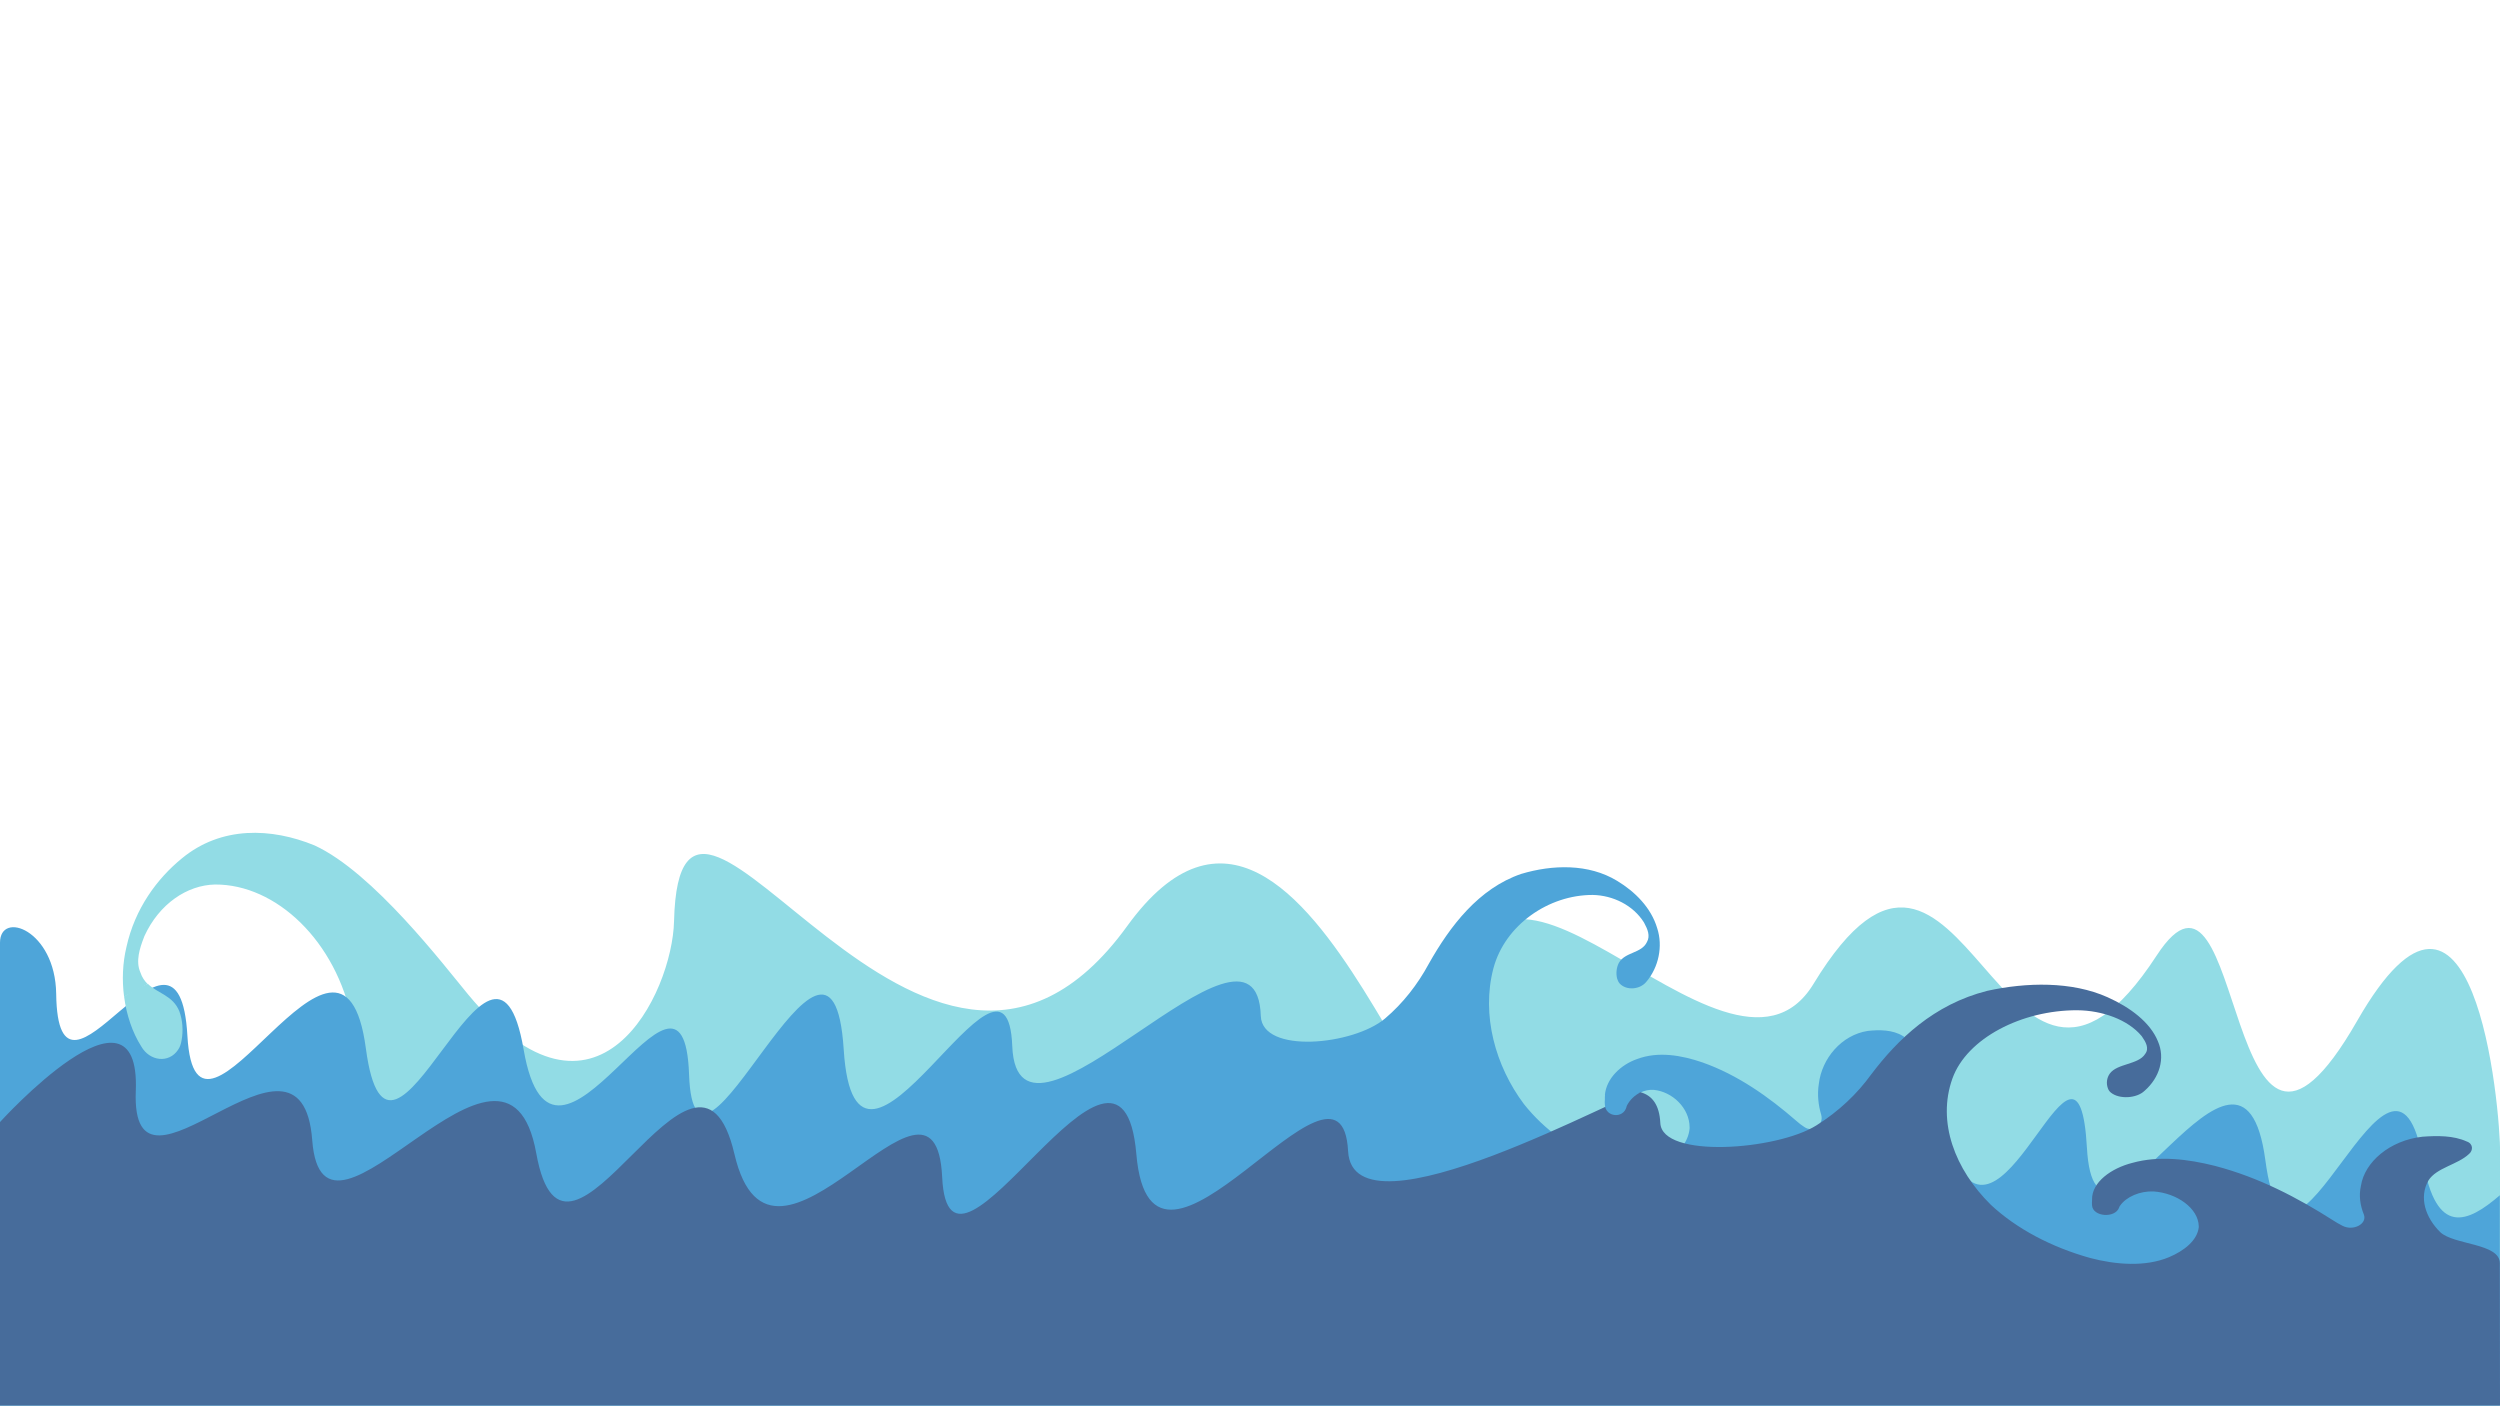
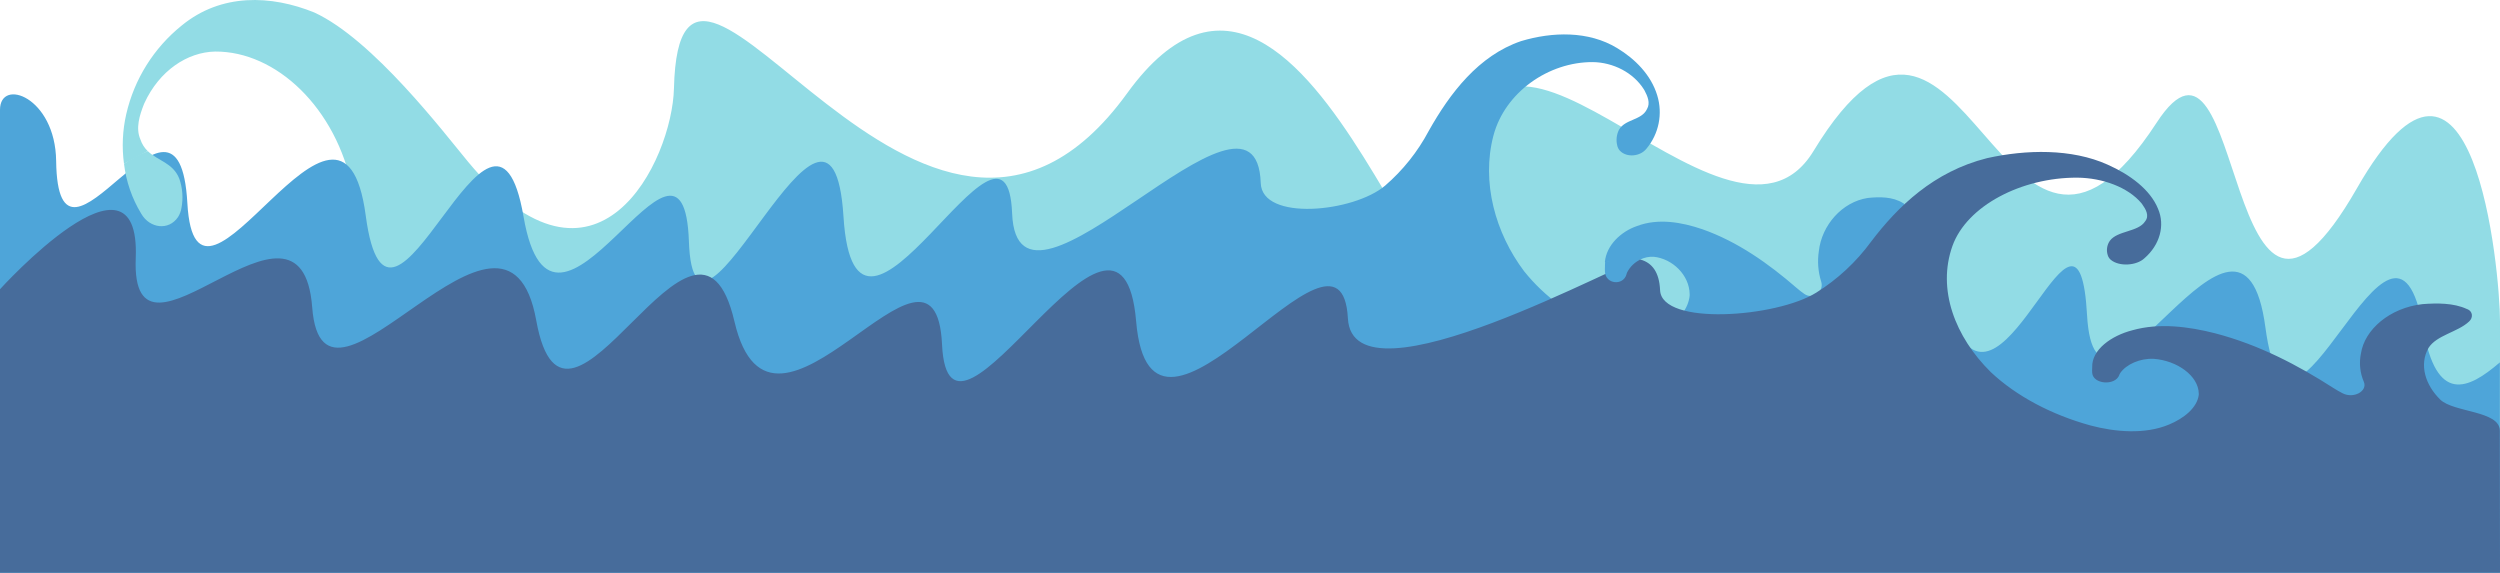
- <svg xmlns="http://www.w3.org/2000/svg" version="1.1" id="Layer_1" x="0px" y="0px" viewBox="0 0 1366 768" style="enable-background:new 0 0 1366 768;" xml:space="preserve">
-   <style type="text/css">
- 	.st0{fill:#92DCE5;}
- 	.st1{fill:#4EA5D9;}
- 	.st2{fill:#476C9B;}
- </style>
-   <g>
-     <path class="st0" d="M67.8,544.6c-1.2-9.1-0.8-18.5,1.3-27.2c4.6-20.9,16.7-37.3,30.3-48.4c21.6-17.8,48.9-16.7,72.4-7.1   c32.1,14.7,70.9,65.7,84,81.5c70.5,85,111.6-0.7,112.5-40.1c3.3-134.7,136.4,156.5,247.6,2.7C719,363.6,795.7,722,799.8,563   c4.1-159,143.1,53.5,191.1-25.4c82.8-136.3,101.8,116.1,187.5-15.5c49.2-75.5,35.9,164.2,109.5,35.8   c63.7-111.3,78.2,45.9,78.2,72.6c0,1.6,0,37.3,0,137.5H0c0-18.7,0-20.8,0-33.4c50.1,0,154-11.2,169.4-37.6   c21.6-38.9,32.4-90.9,23.1-138.7c-8.7-44.2-41.7-75.2-75-75c-15.2,0.3-30.5,10.5-38.6,28.2c-0.1,0.3-0.2,0.5-0.3,0.8   c-2.2,5.7-4.6,12.9-1.9,19c0.9,2.8,2.4,4.8,4,6.4" />
-     <path id="Layer_2" class="st1" d="M0,768c0,0,0-227.1,0-252.9c0-17.8,30.2-7.1,30.7,27.9c1,79.2,67-60.9,71.7,23   s84.5-90.6,97.5,6.8s69.7-95.1,86.2,0.6c16.5,95.7,87.4-71.5,90.4,13.6c3,85.1,78-116.4,84.5-13.6s89.2-76.8,92.1-1.8   c3,75,133.5-88.6,135.8-16.5c0.7,21,50.7,16,67.9,1.4c9.8-8.3,17.8-18.6,23.9-29.9c11.6-20.6,27.3-41.2,50.5-49.1   c17-5.1,36.8-5.7,52.4,3.8c9.8,5.9,18.6,14.7,21.9,25.9c3.2,9.8,0.8,21.3-5.9,29.2c-3.4,4.3-10.9,5-14.6,1   c-0.7-0.8-1.1-1.7-1.4-2.7c-0.7-2.8-0.4-5.9,0.9-8.5c3.3-6.1,12.5-5.2,15.4-11.5c1.9-3.3,0.3-7.1-1.4-10.2   c-0.1-0.1-0.2-0.3-0.2-0.4c-5.9-9.5-17-14.9-28-15.1c-24.1-0.1-48,16.4-54.3,40.1c-6.7,25.5,1.1,53.4,16.7,74.2   c11.2,14.1,26.4,25,43.3,31.3c10.9,3.9,23.8,5.3,34.3-0.5c6.5-3.6,12.2-9.8,12.9-17.5c0-0.2,0-0.5,0-0.7   c-0.1-10.5-9.4-19.4-19.6-20.4c-2.5-0.2-5.1,0.4-7.4,1.5l-19.3,1.4c0.8-9.3,8.9-16.7,17.5-19.7c11.6-4.4,24.4-2.1,35.8,1.8   c19.3,6.8,36.2,18.8,51.5,32.1c1.3,1.2,2.7,2.2,4.2,3.2c4.7,3.3,10.8-1.2,9.2-6.7c-1.6-5.4-2.2-11.1-1.3-16.8   c1.6-14,12.5-26.8,26.7-29c6.4-0.7,13.6-0.7,19.3,2.8c2.8,1.3-3.4,3.6,28.8,68.7c27.1,54.7,67-91.5,71.7-7.6   c4.7,83.9,84.5-90.6,97.5,6.8c13,97.5,69.7-95.1,86.2,0.6c7.1,41.2,24.3,33.7,41.9,18.5l0,114.9" />
-     <path class="st2" d="M1366,768H0l0-154.9c0,0,76.9-84.9,74.2-17c-3,73.6,90.5-51.1,96.4,26.9s106.1-83.5,122.4,7.1   c16.3,90.7,87.5-88.5,108.3,0.5c20.8,89,109.8-66.5,113.5,12.6c3.7,79.1,97.9-108.2,106.1-12.6c8.2,95.6,112-71.4,115.7-1.6   c2.7,51.4,155.1-34.3,159.8-32.2c6.4,1.8,10.3,6.9,10.8,16.8c0.9,19.6,63.7,14.9,85.3,1.3c12.3-7.7,22.3-17.3,29.9-27.8   c14.5-19.2,34.2-38.3,63.4-45.7c21.4-4.7,46.2-5.3,65.8,3.5c12.3,5.5,23.3,13.7,27.5,24.1c4,9.2,1,19.8-7.4,27.1   c-4.2,4-13.6,4.7-18.3,0.9c-0.9-0.7-1.4-1.6-1.7-2.5c-0.9-2.6-0.6-5.5,1.1-7.9c4.1-5.6,15.6-4.8,19.3-10.7c2.4-3.1,0.3-6.6-1.7-9.5   c-0.1-0.1-0.2-0.3-0.3-0.4c-7.4-8.8-21.3-13.9-35.1-14c-30.3-0.1-60.3,15.3-68.2,37.3c-8.5,23.8,1.4,49.7,21,69   c14,13.1,33.2,23.2,54.4,29.1c13.7,3.6,29.9,5,43-0.5c8.1-3.4,15.4-9.1,16.2-16.3c0-0.2,0-0.4,0-0.6c-0.2-9.7-11.8-18.1-24.7-19   c-7.4-0.3-14.9,2.9-18.3,7.8c-0.2,0.3-0.4,0.6-0.5,0.9c0,0,0,0.1,0,0.1c-2.2,6-14.3,5.1-14.8-1.1c-0.1-0.9-0.1-1.9,0-2.8   c0-0.1,0-0.2,0-0.3c-0.3-9.6,10.5-17.3,22-20.2c14.6-4.1,30.7-2,45,1.6c24.2,6.3,45.4,17.5,64.7,29.8c1.7,1.1,3.4,2.1,5.2,3   c5.9,3,13.6-1.1,11.6-6.2c-2-5-2.8-10.3-1.6-15.6c2-13.1,15.8-24.9,33.6-26.9c8.1-0.6,17-0.7,24.2,2.6c3.6,1.2,3.6,4.9,1.3,6.8   c-6.2,5.9-17.8,7.5-22.2,14.5c-5.3,9.3-1.6,20.3,6.4,28.2c7.3,7.1,32.6,6,32.6,17" />
-     <path class="st0" d="M80.8,537.6c5.5,5.3,13.7,6.3,17.2,15c1.8,4.8,2.2,10.7,1.2,15.9c-0.3,1.9-0.9,3.7-1.9,5.1   c-5.1,7.6-15.5,6.2-20.1-1.8c-4.9-7.7-8.1-17.3-9.4-27.3C71.9,541.9,76,539.4,80.8,537.6z" />
-     <path class="st1" d="M896.3,596.9c-3,1.5-5.6,3.9-7.2,6.9c-0.2,0.3-0.3,0.7-0.4,1c0,0,0,0.1,0,0.1c-1.8,6.5-11.4,5.5-11.8-1.2   c-0.1-1-0.1-2,0-3c0-0.1,0-0.2,0-0.4c0-0.7,0-1.4,0.1-2C884,596.4,890.6,595.4,896.3,596.9z" />
-   </g>
+ <svg xmlns="http://www.w3.org/2000/svg" id="DeliveryTrack_FOOTER_GRAPHIC" data-name="DeliveryTrack FOOTER GRAPHIC" viewBox="0 0 1366 312.93">
+   <path id="Waves_BG" data-name="Waves BG" d="M67.75,544.57A76,76,0,0,1,69,517.36,87.13,87.13,0,0,1,99.3,469c21.63-17.76,48.88-16.66,72.41-7.12,32.1,14.74,70.89,65.74,84,81.54,70.5,85,111.59-.74,112.54-40.1C371.51,368.58,504.61,659.8,615.89,506,719,363.64,795.74,722,799.82,563s143.13,53.52,191.08-25.4c82.83-136.32,101.81,116.08,187.46-15.46,49.17-75.52,35.94,164.23,109.49,35.77,63.71-111.28,78.15,45.85,78.15,72.63V768H0c0-18.69,0-20.8,0-33.45,50.12,0,154-11.22,169.42-37.63C191,658.07,201.85,606,192.53,558.24c-8.71-44.23-41.66-75.25-75-75-15.19.29-30.51,10.49-38.63,28.19-.12.25-.23.51-.33.78-2.25,5.73-4.56,12.87-1.87,19a15.78,15.78,0,0,0,4,6.41" transform="translate(0 -455.07)" fill="#92dce5" />
+   <path id="Waves_MG" data-name="Waves MG" d="M0,768V515.09C0,497.32,30.22,508,30.68,543c1,79.18,67-60.88,71.69,23s84.46-90.63,97.46,6.83,69.7-95.09,86.23.59S373.47,502,376.42,587s78-116.36,84.46-13.58,89.19-76.78,92.14-1.77,133.49-88.6,135.85-16.54c.69,21,50.69,16,67.94,1.41a103.62,103.62,0,0,0,23.85-29.91c11.58-20.62,27.25-41.21,50.5-49.09,17-5.1,36.77-5.69,52.42,3.81,9.81,5.89,18.56,14.69,21.93,25.86a31.06,31.06,0,0,1-5.91,29.15c-3.37,4.29-10.86,5-14.56,1a6.09,6.09,0,0,1-1.37-2.71,12.48,12.48,0,0,1,.88-8.53c3.27-6.05,12.45-5.15,15.37-11.45,1.95-3.29.27-7.11-1.36-10.17-.08-.14-.15-.28-.24-.41-5.88-9.46-17-14.92-28-15.07-24.13-.14-48,16.45-54.29,40.1-6.75,25.55,1.09,53.39,16.73,74.16a100.08,100.08,0,0,0,43.29,31.27c10.89,3.92,23.81,5.34,34.25-.54,6.46-3.63,12.23-9.83,12.93-17.48a6.62,6.62,0,0,0,0-.69c-.14-10.47-9.43-19.42-19.64-20.45a15,15,0,0,0-7.39,1.52l-19.3,1.4c.83-9.35,8.92-16.74,17.49-19.69,11.61-4.42,24.44-2.15,35.85,1.75,19.28,6.78,36.17,18.82,51.49,32.09a48.58,48.58,0,0,0,4.16,3.23,6,6,0,0,0,9.22-6.67,37.12,37.12,0,0,1-1.29-16.77c1.58-14,12.55-26.8,26.75-29,6.45-.66,13.57-.73,19.26,2.81,2.83,1.28-3.39,3.56,28.84,68.7,27.09,54.75,67-91.46,71.69-7.59s84.46-90.63,97.46,6.83,69.7-95.09,86.23.59c7.13,41.22,24.34,33.66,41.86,18.5V768" transform="translate(0 -455.07)" fill="#4ea5d9" />
+   <path id="Waves_FG" data-name="Waves FG" d="M1366,768H0V613.11s76.9-84.94,74.17-17c-3,73.62,90.49-51.1,96.42,26.92S276.65,539.48,293,630.14s87.52-88.46,108.29.55S511,564.21,514.73,643.32s97.9-108.24,106.06-12.64,112-71.43,115.7-1.65c2.73,51.36,155.07-34.27,159.8-32.15,6.41,1.76,10.35,6.88,10.78,16.77.87,19.58,63.66,14.91,85.32,1.32a108.2,108.2,0,0,0,29.95-27.83c14.54-19.18,34.22-38.33,63.41-45.66,21.39-4.75,46.17-5.29,65.83,3.54,12.32,5.48,23.31,13.67,27.54,24.06,4,9.16,1,19.84-7.42,27.12-4.23,4-13.64,4.67-18.28.9a5.31,5.31,0,0,1-1.72-2.52,8.92,8.92,0,0,1,1.11-7.93c4.11-5.63,15.63-4.79,19.3-10.66,2.44-3.06.34-6.61-1.7-9.46-.09-.13-.19-.26-.3-.39-7.38-8.8-21.31-13.88-35.12-14-30.3-.13-60.25,15.3-68.17,37.3-8.47,23.77,1.37,49.66,21,69,14,13.14,33.19,23.24,54.36,29.09,13.67,3.64,29.9,5,43-.5,8.11-3.37,15.36-9.15,16.23-16.26a4.57,4.57,0,0,0,0-.64c-.17-9.74-11.84-18.06-24.66-19-7.41-.33-14.92,2.93-18.28,7.81a4.44,4.44,0,0,0-.49.93l0,.12c-2.25,6-14.28,5.1-14.8-1.13a16.53,16.53,0,0,1,0-2.8,2.91,2.91,0,0,0,0-.35c-.32-9.57,10.51-17.26,22-20.2,14.58-4.12,30.69-2,45,1.63,24.2,6.31,45.41,17.5,64.66,29.85,1.67,1.08,3.41,2.07,5.22,3,5.89,3,13.61-1.1,11.58-6.2a26,26,0,0,1-1.62-15.6c2-13.07,15.75-24.93,33.59-26.94,8.09-.62,17-.68,24.19,2.62,3.55,1.19,3.55,4.85,1.35,6.83-6.15,5.86-17.8,7.45-22.22,14.48-5.26,9.35-1.61,20.34,6.41,28.22,7.32,7.12,32.56,6,32.56,17" transform="translate(0 -455.07)" fill="#476c9b" />
+   <path id="Splash_2" data-name="Splash 2" d="M80.76,537.65c5.49,5.31,13.73,6.35,17.19,15a30.92,30.92,0,0,1,1.22,15.95,13.25,13.25,0,0,1-1.89,5.07c-5.11,7.56-15.45,6.21-20.1-1.82a67.85,67.85,0,0,1-9.42-27.29A65.3,65.3,0,0,1,80.76,537.65Z" transform="translate(0 -455.07)" fill="#92dce5" />
+   <path id="Splash_1" data-name="Splash 1" d="M896.3,596.89a15.68,15.68,0,0,0-7.17,6.88,5.51,5.51,0,0,0-.39,1l0,.13c-1.79,6.47-11.37,5.48-11.79-1.22a24,24,0,0,1,0-3c0-.12,0-.25,0-.37a17.87,17.87,0,0,1,.06-2C884,596.39,890.62,595.4,896.3,596.89Z" transform="translate(0 -455.07)" fill="#4ea5d9" />
</svg>
